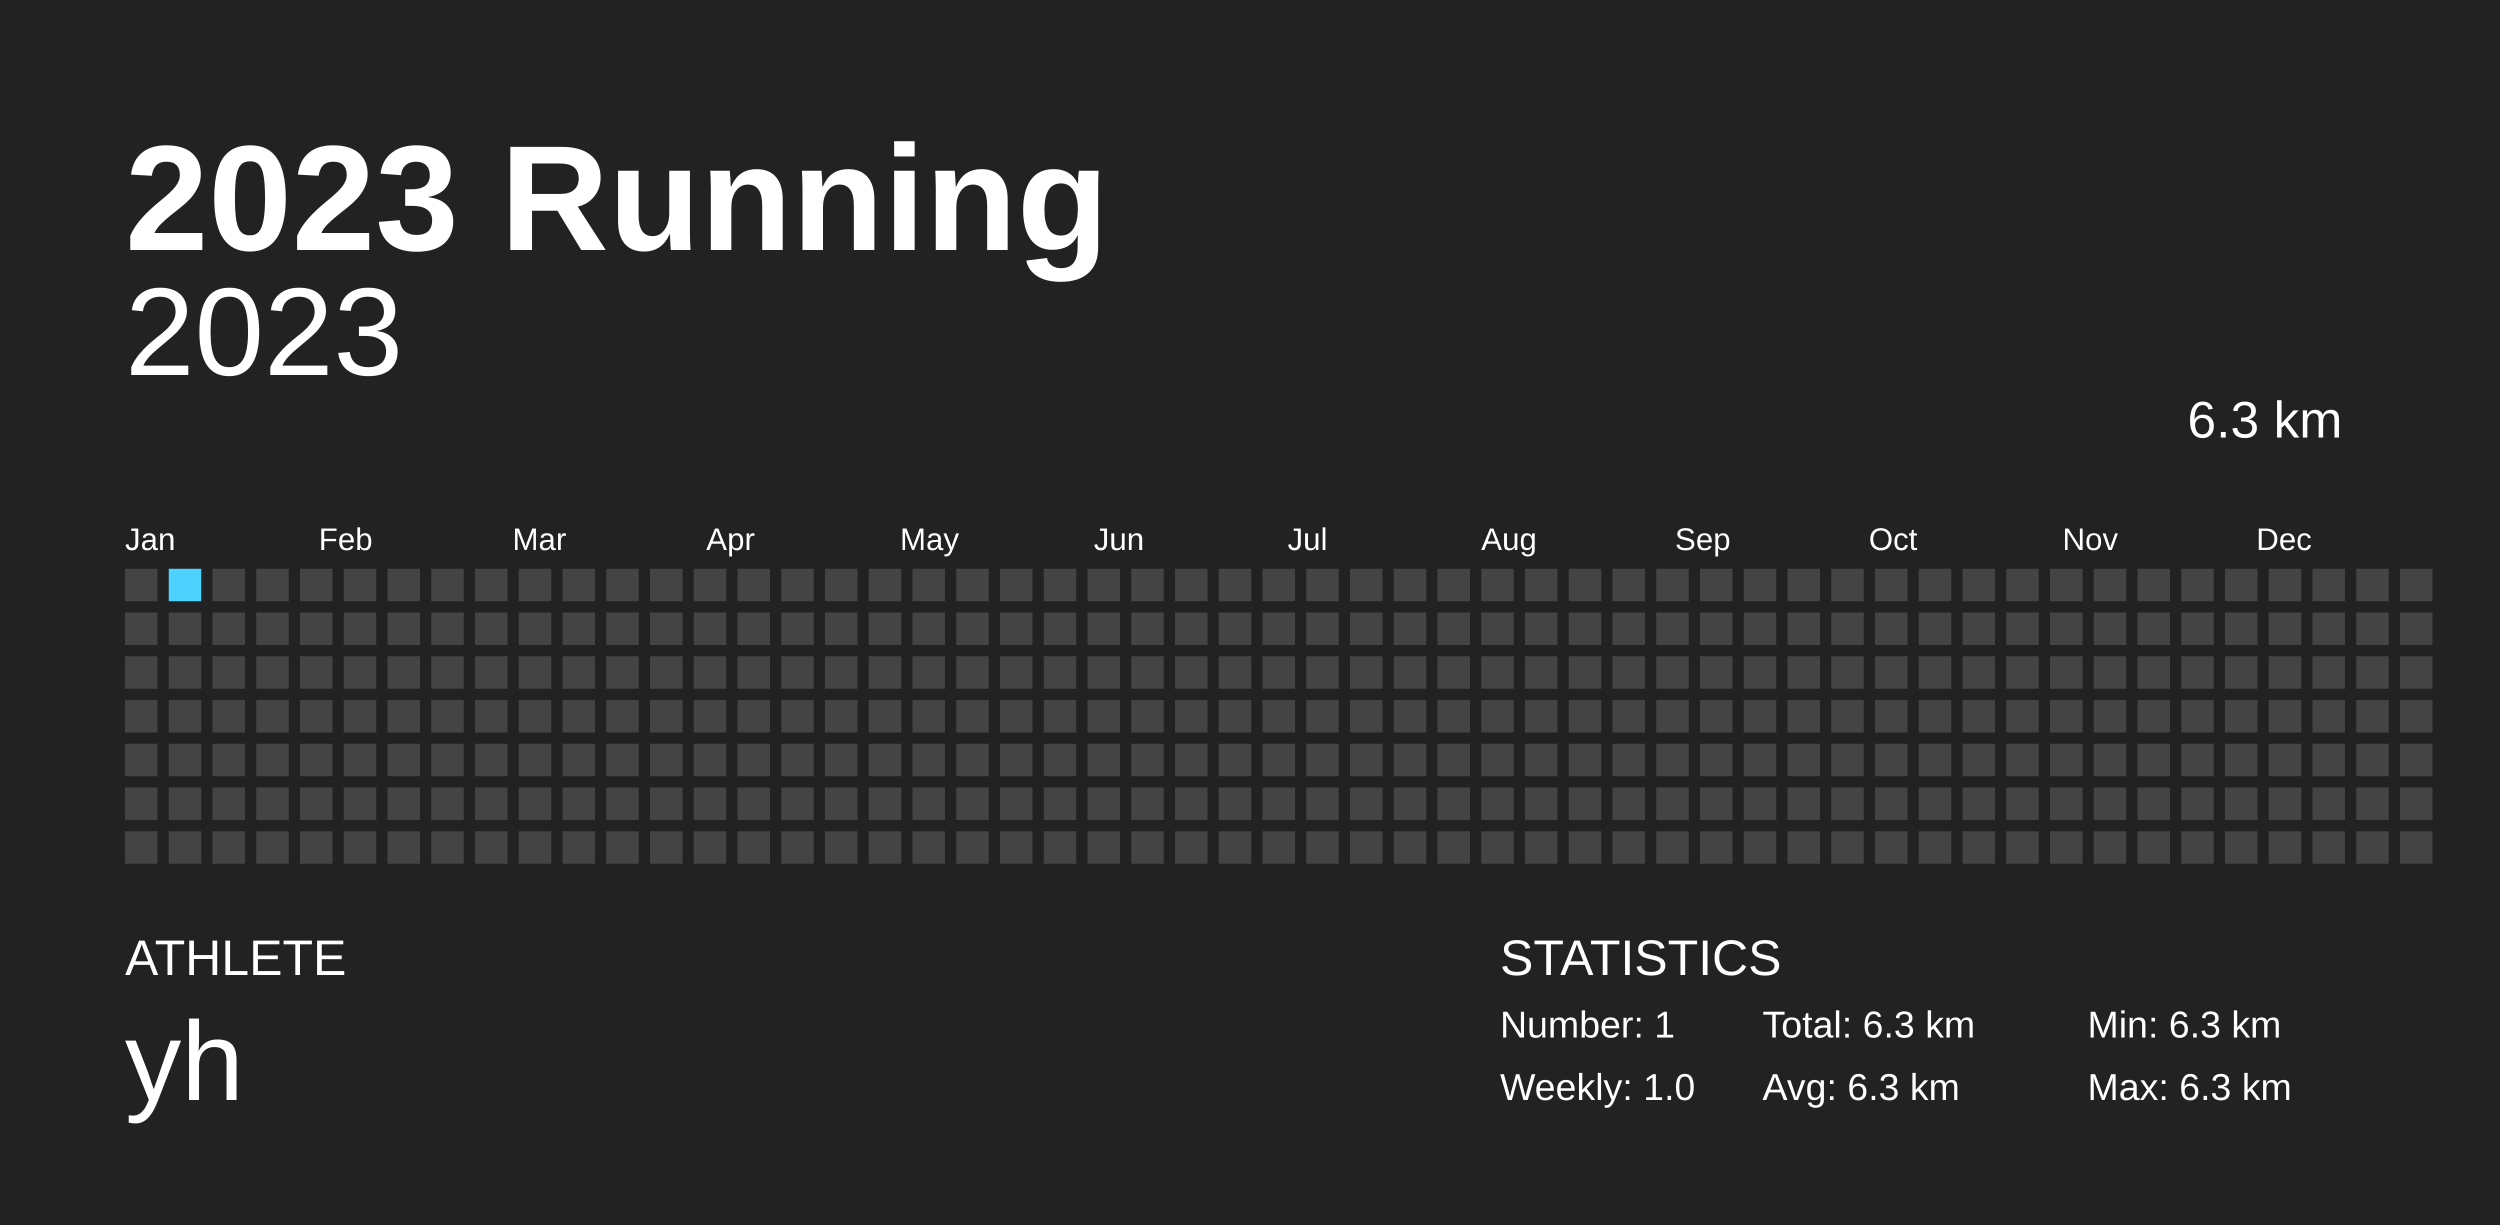
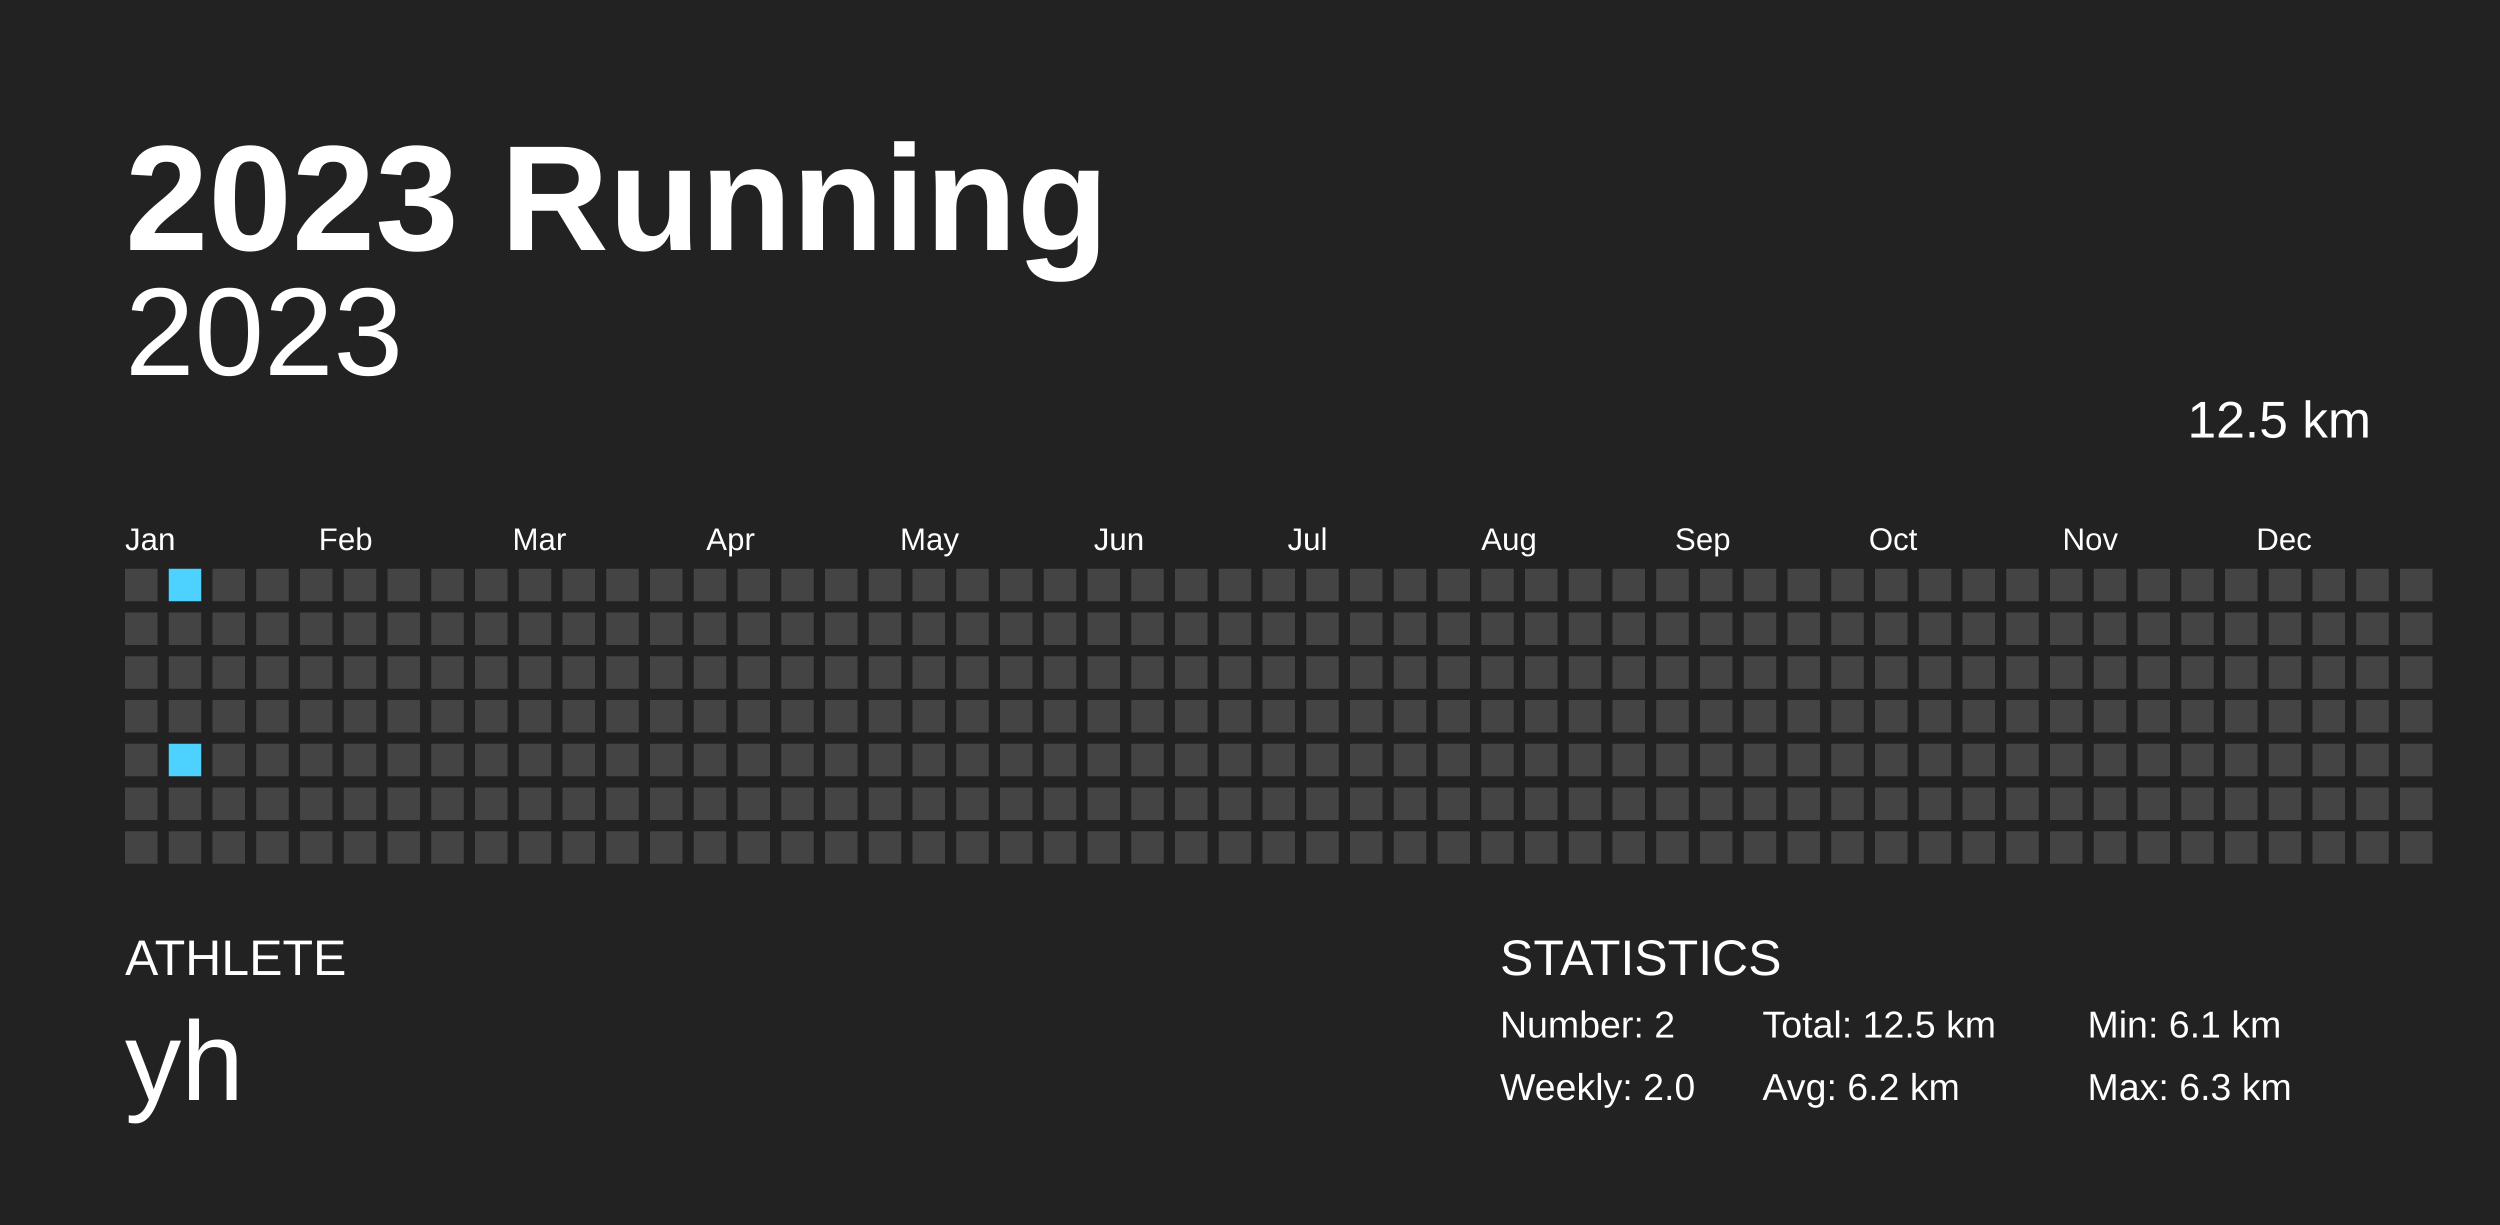
<svg xmlns="http://www.w3.org/2000/svg" baseProfile="full" height="98mm" version="1.1" viewBox="0,0,200,98" width="200mm">
  <defs />
  <rect fill="#222222" height="98" width="200" x="0" y="0" />
  <text fill="#FFFFFF" style="font-size:12px; font-family:Arial; font-weight:bold;" x="10" y="20">2023 Running</text>
  <text fill="#FFFFFF" style="font-size:4px; font-family:Arial" x="10" y="78">ATHLETE</text>
  <text fill="#FFFFFF" style="font-size:9px; font-family:Arial" x="10" y="88">yh</text>
  <text fill="#FFFFFF" style="font-size:4px; font-family:Arial" x="120" y="78">STATISTICS</text>
-   <text fill="#FFFFFF" style="font-size:3px; font-family:Arial" x="120" y="83">Number: 1</text>
-   <text fill="#FFFFFF" style="font-size:3px; font-family:Arial" x="120" y="88">Weekly: 1.0</text>
-   <text fill="#FFFFFF" style="font-size:3px; font-family:Arial" x="141" y="83">Total: 6.3 km</text>
-   <text fill="#FFFFFF" style="font-size:3px; font-family:Arial" x="141" y="88">Avg: 6.3 km</text>
-   <text fill="#FFFFFF" style="font-size:3px; font-family:Arial" x="167" y="83">Min: 6.3 km</text>
+   <text fill="#FFFFFF" style="font-size:3px; font-family:Arial" x="120" y="83">Number: 2</text>
+   <text fill="#FFFFFF" style="font-size:3px; font-family:Arial" x="120" y="88">Weekly: 2.0</text>
+   <text fill="#FFFFFF" style="font-size:3px; font-family:Arial" x="141" y="83">Total: 12.5 km</text>
+   <text fill="#FFFFFF" style="font-size:3px; font-family:Arial" x="141" y="88">Avg: 6.2 km</text>
+   <text fill="#FFFFFF" style="font-size:3px; font-family:Arial" x="167" y="83">Min: 6.1 km</text>
  <text fill="#FFFFFF" style="font-size:3px; font-family:Arial" x="167" y="88">Max: 6.3 km</text>
  <text alignment-baseline="hanging" fill="#FFFFFF" style="font-size:10.0px; font-family:Arial;" x="10" y="30">2023</text>
-   <text alignment-baseline="hanging" fill="#FFFFFF" style="font-size:4.125px; font-family:Arial;" x="175" y="35">6.3 km</text>
+   <text alignment-baseline="hanging" fill="#FFFFFF" style="font-size:4.125px; font-family:Arial;" x="175" y="35">12.5 km</text>
  <text fill="#FFFFFF" style="font-size:2.5px; font-family:Arial" x="10.0" y="44">Jan</text>
  <text fill="#FFFFFF" style="font-size:2.5px; font-family:Arial" x="25.5" y="44">Feb</text>
  <text fill="#FFFFFF" style="font-size:2.5px; font-family:Arial" x="41.0" y="44">Mar</text>
  <text fill="#FFFFFF" style="font-size:2.5px; font-family:Arial" x="56.5" y="44">Apr</text>
  <text fill="#FFFFFF" style="font-size:2.5px; font-family:Arial" x="72.0" y="44">May</text>
  <text fill="#FFFFFF" style="font-size:2.5px; font-family:Arial" x="87.5" y="44">Jun</text>
  <text fill="#FFFFFF" style="font-size:2.5px; font-family:Arial" x="103.0" y="44">Jul</text>
  <text fill="#FFFFFF" style="font-size:2.5px; font-family:Arial" x="118.5" y="44">Aug</text>
  <text fill="#FFFFFF" style="font-size:2.5px; font-family:Arial" x="134.0" y="44">Sep</text>
  <text fill="#FFFFFF" style="font-size:2.5px; font-family:Arial" x="149.5" y="44">Oct</text>
  <text fill="#FFFFFF" style="font-size:2.5px; font-family:Arial" x="165.0" y="44">Nov</text>
  <text fill="#FFFFFF" style="font-size:2.5px; font-family:Arial" x="180.5" y="44">Dec</text>
  <rect fill="#444444" height="2.6" width="2.6" x="10.0" y="45.5" />
  <rect fill="#444444" height="2.6" width="2.6" x="10.0" y="49.0" />
  <rect fill="#444444" height="2.6" width="2.6" x="10.0" y="52.5" />
  <rect fill="#444444" height="2.6" width="2.6" x="10.0" y="56.0" />
  <rect fill="#444444" height="2.6" width="2.6" x="10.0" y="59.5" />
  <rect fill="#444444" height="2.6" width="2.6" x="10.0" y="63.0" />
  <rect fill="#444444" height="2.6" width="2.6" x="10.0" y="66.5" />
-   <rect fill="#4DD2FF" height="2.6" width="2.6" x="13.5" y="45.5" />
+   <rect fill="#4dd2ff" height="2.6" width="2.6" x="13.5" y="45.5" />
  <rect fill="#444444" height="2.6" width="2.6" x="13.5" y="49.0" />
  <rect fill="#444444" height="2.6" width="2.6" x="13.5" y="52.5" />
  <rect fill="#444444" height="2.6" width="2.6" x="13.5" y="56.0" />
-   <rect fill="#444444" height="2.6" width="2.6" x="13.5" y="59.5" />
+   <rect fill="#4dd2ff" height="2.6" width="2.6" x="13.5" y="59.5" />
  <rect fill="#444444" height="2.6" width="2.6" x="13.5" y="63.0" />
  <rect fill="#444444" height="2.6" width="2.6" x="13.5" y="66.5" />
  <rect fill="#444444" height="2.6" width="2.6" x="17.0" y="45.5" />
  <rect fill="#444444" height="2.6" width="2.6" x="17.0" y="49.0" />
  <rect fill="#444444" height="2.6" width="2.6" x="17.0" y="52.5" />
  <rect fill="#444444" height="2.6" width="2.6" x="17.0" y="56.0" />
  <rect fill="#444444" height="2.6" width="2.6" x="17.0" y="59.5" />
  <rect fill="#444444" height="2.6" width="2.6" x="17.0" y="63.0" />
  <rect fill="#444444" height="2.6" width="2.6" x="17.0" y="66.5" />
  <rect fill="#444444" height="2.6" width="2.6" x="20.5" y="45.5" />
  <rect fill="#444444" height="2.6" width="2.6" x="20.5" y="49.0" />
  <rect fill="#444444" height="2.6" width="2.6" x="20.5" y="52.5" />
  <rect fill="#444444" height="2.6" width="2.6" x="20.5" y="56.0" />
  <rect fill="#444444" height="2.6" width="2.6" x="20.5" y="59.5" />
  <rect fill="#444444" height="2.6" width="2.6" x="20.5" y="63.0" />
  <rect fill="#444444" height="2.6" width="2.6" x="20.5" y="66.5" />
  <rect fill="#444444" height="2.6" width="2.6" x="24.0" y="45.5" />
  <rect fill="#444444" height="2.6" width="2.6" x="24.0" y="49.0" />
  <rect fill="#444444" height="2.6" width="2.6" x="24.0" y="52.5" />
  <rect fill="#444444" height="2.6" width="2.6" x="24.0" y="56.0" />
  <rect fill="#444444" height="2.6" width="2.6" x="24.0" y="59.5" />
  <rect fill="#444444" height="2.6" width="2.6" x="24.0" y="63.0" />
  <rect fill="#444444" height="2.6" width="2.6" x="24.0" y="66.5" />
  <rect fill="#444444" height="2.6" width="2.6" x="27.5" y="45.5" />
  <rect fill="#444444" height="2.6" width="2.6" x="27.5" y="49.0" />
  <rect fill="#444444" height="2.6" width="2.6" x="27.5" y="52.5" />
  <rect fill="#444444" height="2.6" width="2.6" x="27.5" y="56.0" />
  <rect fill="#444444" height="2.6" width="2.6" x="27.5" y="59.5" />
  <rect fill="#444444" height="2.6" width="2.6" x="27.5" y="63.0" />
  <rect fill="#444444" height="2.6" width="2.6" x="27.5" y="66.5" />
  <rect fill="#444444" height="2.6" width="2.6" x="31.0" y="45.5" />
  <rect fill="#444444" height="2.6" width="2.6" x="31.0" y="49.0" />
  <rect fill="#444444" height="2.6" width="2.6" x="31.0" y="52.5" />
  <rect fill="#444444" height="2.6" width="2.6" x="31.0" y="56.0" />
  <rect fill="#444444" height="2.6" width="2.6" x="31.0" y="59.5" />
  <rect fill="#444444" height="2.6" width="2.6" x="31.0" y="63.0" />
  <rect fill="#444444" height="2.6" width="2.6" x="31.0" y="66.5" />
  <rect fill="#444444" height="2.6" width="2.6" x="34.5" y="45.5" />
  <rect fill="#444444" height="2.6" width="2.6" x="34.5" y="49.0" />
  <rect fill="#444444" height="2.6" width="2.6" x="34.5" y="52.5" />
  <rect fill="#444444" height="2.6" width="2.6" x="34.5" y="56.0" />
  <rect fill="#444444" height="2.6" width="2.6" x="34.5" y="59.5" />
  <rect fill="#444444" height="2.6" width="2.6" x="34.5" y="63.0" />
  <rect fill="#444444" height="2.6" width="2.6" x="34.5" y="66.5" />
  <rect fill="#444444" height="2.6" width="2.6" x="38.0" y="45.5" />
  <rect fill="#444444" height="2.6" width="2.6" x="38.0" y="49.0" />
  <rect fill="#444444" height="2.6" width="2.6" x="38.0" y="52.5" />
  <rect fill="#444444" height="2.6" width="2.6" x="38.0" y="56.0" />
  <rect fill="#444444" height="2.6" width="2.6" x="38.0" y="59.5" />
  <rect fill="#444444" height="2.6" width="2.6" x="38.0" y="63.0" />
  <rect fill="#444444" height="2.6" width="2.6" x="38.0" y="66.5" />
  <rect fill="#444444" height="2.6" width="2.6" x="41.5" y="45.5" />
  <rect fill="#444444" height="2.6" width="2.6" x="41.5" y="49.0" />
  <rect fill="#444444" height="2.6" width="2.6" x="41.5" y="52.5" />
  <rect fill="#444444" height="2.6" width="2.6" x="41.5" y="56.0" />
  <rect fill="#444444" height="2.6" width="2.6" x="41.5" y="59.5" />
  <rect fill="#444444" height="2.6" width="2.6" x="41.5" y="63.0" />
  <rect fill="#444444" height="2.6" width="2.6" x="41.5" y="66.5" />
  <rect fill="#444444" height="2.6" width="2.6" x="45.0" y="45.5" />
  <rect fill="#444444" height="2.6" width="2.6" x="45.0" y="49.0" />
  <rect fill="#444444" height="2.6" width="2.6" x="45.0" y="52.5" />
  <rect fill="#444444" height="2.6" width="2.6" x="45.0" y="56.0" />
  <rect fill="#444444" height="2.6" width="2.6" x="45.0" y="59.5" />
  <rect fill="#444444" height="2.6" width="2.6" x="45.0" y="63.0" />
  <rect fill="#444444" height="2.6" width="2.6" x="45.0" y="66.5" />
  <rect fill="#444444" height="2.6" width="2.6" x="48.5" y="45.5" />
  <rect fill="#444444" height="2.6" width="2.6" x="48.5" y="49.0" />
  <rect fill="#444444" height="2.6" width="2.6" x="48.5" y="52.5" />
  <rect fill="#444444" height="2.6" width="2.6" x="48.5" y="56.0" />
  <rect fill="#444444" height="2.6" width="2.6" x="48.5" y="59.5" />
  <rect fill="#444444" height="2.6" width="2.6" x="48.5" y="63.0" />
  <rect fill="#444444" height="2.6" width="2.6" x="48.5" y="66.5" />
  <rect fill="#444444" height="2.6" width="2.6" x="52.0" y="45.5" />
  <rect fill="#444444" height="2.6" width="2.6" x="52.0" y="49.0" />
  <rect fill="#444444" height="2.6" width="2.6" x="52.0" y="52.5" />
  <rect fill="#444444" height="2.6" width="2.6" x="52.0" y="56.0" />
  <rect fill="#444444" height="2.6" width="2.6" x="52.0" y="59.5" />
  <rect fill="#444444" height="2.6" width="2.6" x="52.0" y="63.0" />
  <rect fill="#444444" height="2.6" width="2.6" x="52.0" y="66.5" />
  <rect fill="#444444" height="2.6" width="2.6" x="55.5" y="45.5" />
  <rect fill="#444444" height="2.6" width="2.6" x="55.5" y="49.0" />
  <rect fill="#444444" height="2.6" width="2.6" x="55.5" y="52.5" />
  <rect fill="#444444" height="2.6" width="2.6" x="55.5" y="56.0" />
  <rect fill="#444444" height="2.6" width="2.6" x="55.5" y="59.5" />
  <rect fill="#444444" height="2.6" width="2.6" x="55.5" y="63.0" />
  <rect fill="#444444" height="2.6" width="2.6" x="55.5" y="66.5" />
  <rect fill="#444444" height="2.6" width="2.6" x="59.0" y="45.5" />
  <rect fill="#444444" height="2.6" width="2.6" x="59.0" y="49.0" />
  <rect fill="#444444" height="2.6" width="2.6" x="59.0" y="52.5" />
  <rect fill="#444444" height="2.6" width="2.6" x="59.0" y="56.0" />
  <rect fill="#444444" height="2.6" width="2.6" x="59.0" y="59.5" />
  <rect fill="#444444" height="2.6" width="2.6" x="59.0" y="63.0" />
  <rect fill="#444444" height="2.6" width="2.6" x="59.0" y="66.5" />
  <rect fill="#444444" height="2.6" width="2.6" x="62.5" y="45.5" />
  <rect fill="#444444" height="2.6" width="2.6" x="62.5" y="49.0" />
  <rect fill="#444444" height="2.6" width="2.6" x="62.5" y="52.5" />
  <rect fill="#444444" height="2.6" width="2.6" x="62.5" y="56.0" />
  <rect fill="#444444" height="2.6" width="2.6" x="62.5" y="59.5" />
  <rect fill="#444444" height="2.6" width="2.6" x="62.5" y="63.0" />
  <rect fill="#444444" height="2.6" width="2.6" x="62.5" y="66.5" />
  <rect fill="#444444" height="2.6" width="2.6" x="66.0" y="45.5" />
  <rect fill="#444444" height="2.6" width="2.6" x="66.0" y="49.0" />
  <rect fill="#444444" height="2.6" width="2.6" x="66.0" y="52.5" />
  <rect fill="#444444" height="2.6" width="2.6" x="66.0" y="56.0" />
  <rect fill="#444444" height="2.6" width="2.6" x="66.0" y="59.5" />
  <rect fill="#444444" height="2.6" width="2.6" x="66.0" y="63.0" />
  <rect fill="#444444" height="2.6" width="2.6" x="66.0" y="66.5" />
  <rect fill="#444444" height="2.6" width="2.6" x="69.5" y="45.5" />
  <rect fill="#444444" height="2.6" width="2.6" x="69.5" y="49.0" />
  <rect fill="#444444" height="2.6" width="2.6" x="69.5" y="52.5" />
  <rect fill="#444444" height="2.6" width="2.6" x="69.5" y="56.0" />
  <rect fill="#444444" height="2.6" width="2.6" x="69.5" y="59.5" />
  <rect fill="#444444" height="2.6" width="2.6" x="69.5" y="63.0" />
  <rect fill="#444444" height="2.6" width="2.6" x="69.5" y="66.5" />
  <rect fill="#444444" height="2.6" width="2.6" x="73.0" y="45.5" />
  <rect fill="#444444" height="2.6" width="2.6" x="73.0" y="49.0" />
  <rect fill="#444444" height="2.6" width="2.6" x="73.0" y="52.5" />
  <rect fill="#444444" height="2.6" width="2.6" x="73.0" y="56.0" />
  <rect fill="#444444" height="2.6" width="2.6" x="73.0" y="59.5" />
  <rect fill="#444444" height="2.6" width="2.6" x="73.0" y="63.0" />
  <rect fill="#444444" height="2.6" width="2.6" x="73.0" y="66.5" />
  <rect fill="#444444" height="2.6" width="2.6" x="76.5" y="45.5" />
  <rect fill="#444444" height="2.6" width="2.6" x="76.5" y="49.0" />
  <rect fill="#444444" height="2.6" width="2.6" x="76.5" y="52.5" />
  <rect fill="#444444" height="2.6" width="2.6" x="76.5" y="56.0" />
  <rect fill="#444444" height="2.6" width="2.6" x="76.5" y="59.5" />
  <rect fill="#444444" height="2.6" width="2.6" x="76.5" y="63.0" />
  <rect fill="#444444" height="2.6" width="2.6" x="76.5" y="66.5" />
  <rect fill="#444444" height="2.6" width="2.6" x="80.0" y="45.5" />
  <rect fill="#444444" height="2.6" width="2.6" x="80.0" y="49.0" />
  <rect fill="#444444" height="2.6" width="2.6" x="80.0" y="52.5" />
  <rect fill="#444444" height="2.6" width="2.6" x="80.0" y="56.0" />
  <rect fill="#444444" height="2.6" width="2.6" x="80.0" y="59.5" />
  <rect fill="#444444" height="2.6" width="2.6" x="80.0" y="63.0" />
  <rect fill="#444444" height="2.6" width="2.6" x="80.0" y="66.5" />
  <rect fill="#444444" height="2.6" width="2.6" x="83.5" y="45.5" />
  <rect fill="#444444" height="2.6" width="2.6" x="83.5" y="49.0" />
  <rect fill="#444444" height="2.6" width="2.6" x="83.5" y="52.5" />
  <rect fill="#444444" height="2.6" width="2.6" x="83.5" y="56.0" />
  <rect fill="#444444" height="2.6" width="2.6" x="83.5" y="59.5" />
  <rect fill="#444444" height="2.6" width="2.6" x="83.5" y="63.0" />
  <rect fill="#444444" height="2.6" width="2.6" x="83.5" y="66.5" />
  <rect fill="#444444" height="2.6" width="2.6" x="87.0" y="45.5" />
  <rect fill="#444444" height="2.6" width="2.6" x="87.0" y="49.0" />
  <rect fill="#444444" height="2.6" width="2.6" x="87.0" y="52.5" />
  <rect fill="#444444" height="2.6" width="2.6" x="87.0" y="56.0" />
  <rect fill="#444444" height="2.6" width="2.6" x="87.0" y="59.5" />
  <rect fill="#444444" height="2.6" width="2.6" x="87.0" y="63.0" />
  <rect fill="#444444" height="2.6" width="2.6" x="87.0" y="66.5" />
  <rect fill="#444444" height="2.6" width="2.6" x="90.5" y="45.5" />
  <rect fill="#444444" height="2.6" width="2.6" x="90.5" y="49.0" />
  <rect fill="#444444" height="2.6" width="2.6" x="90.5" y="52.5" />
  <rect fill="#444444" height="2.6" width="2.6" x="90.5" y="56.0" />
  <rect fill="#444444" height="2.6" width="2.6" x="90.5" y="59.5" />
  <rect fill="#444444" height="2.6" width="2.6" x="90.5" y="63.0" />
  <rect fill="#444444" height="2.6" width="2.6" x="90.5" y="66.5" />
  <rect fill="#444444" height="2.6" width="2.6" x="94.0" y="45.5" />
  <rect fill="#444444" height="2.6" width="2.6" x="94.0" y="49.0" />
  <rect fill="#444444" height="2.6" width="2.6" x="94.0" y="52.5" />
  <rect fill="#444444" height="2.6" width="2.6" x="94.0" y="56.0" />
  <rect fill="#444444" height="2.6" width="2.6" x="94.0" y="59.5" />
  <rect fill="#444444" height="2.6" width="2.6" x="94.0" y="63.0" />
  <rect fill="#444444" height="2.6" width="2.6" x="94.0" y="66.5" />
  <rect fill="#444444" height="2.6" width="2.6" x="97.5" y="45.5" />
  <rect fill="#444444" height="2.6" width="2.6" x="97.5" y="49.0" />
  <rect fill="#444444" height="2.6" width="2.6" x="97.5" y="52.5" />
  <rect fill="#444444" height="2.6" width="2.6" x="97.5" y="56.0" />
  <rect fill="#444444" height="2.6" width="2.6" x="97.5" y="59.5" />
  <rect fill="#444444" height="2.6" width="2.6" x="97.5" y="63.0" />
  <rect fill="#444444" height="2.6" width="2.6" x="97.5" y="66.5" />
  <rect fill="#444444" height="2.6" width="2.6" x="101.0" y="45.5" />
  <rect fill="#444444" height="2.6" width="2.6" x="101.0" y="49.0" />
  <rect fill="#444444" height="2.6" width="2.6" x="101.0" y="52.5" />
  <rect fill="#444444" height="2.6" width="2.6" x="101.0" y="56.0" />
  <rect fill="#444444" height="2.6" width="2.6" x="101.0" y="59.5" />
  <rect fill="#444444" height="2.6" width="2.6" x="101.0" y="63.0" />
  <rect fill="#444444" height="2.6" width="2.6" x="101.0" y="66.5" />
  <rect fill="#444444" height="2.6" width="2.6" x="104.5" y="45.5" />
  <rect fill="#444444" height="2.6" width="2.6" x="104.5" y="49.0" />
  <rect fill="#444444" height="2.6" width="2.6" x="104.5" y="52.5" />
  <rect fill="#444444" height="2.6" width="2.6" x="104.5" y="56.0" />
  <rect fill="#444444" height="2.6" width="2.6" x="104.5" y="59.5" />
  <rect fill="#444444" height="2.6" width="2.6" x="104.5" y="63.0" />
  <rect fill="#444444" height="2.6" width="2.6" x="104.5" y="66.5" />
  <rect fill="#444444" height="2.6" width="2.6" x="108.0" y="45.5" />
  <rect fill="#444444" height="2.6" width="2.6" x="108.0" y="49.0" />
  <rect fill="#444444" height="2.6" width="2.6" x="108.0" y="52.5" />
  <rect fill="#444444" height="2.6" width="2.6" x="108.0" y="56.0" />
  <rect fill="#444444" height="2.6" width="2.6" x="108.0" y="59.5" />
  <rect fill="#444444" height="2.6" width="2.6" x="108.0" y="63.0" />
  <rect fill="#444444" height="2.6" width="2.6" x="108.0" y="66.5" />
  <rect fill="#444444" height="2.6" width="2.6" x="111.5" y="45.5" />
  <rect fill="#444444" height="2.6" width="2.6" x="111.5" y="49.0" />
  <rect fill="#444444" height="2.6" width="2.6" x="111.5" y="52.5" />
  <rect fill="#444444" height="2.6" width="2.6" x="111.5" y="56.0" />
  <rect fill="#444444" height="2.6" width="2.6" x="111.5" y="59.5" />
  <rect fill="#444444" height="2.6" width="2.6" x="111.5" y="63.0" />
  <rect fill="#444444" height="2.6" width="2.6" x="111.5" y="66.5" />
  <rect fill="#444444" height="2.6" width="2.6" x="115.0" y="45.5" />
  <rect fill="#444444" height="2.6" width="2.6" x="115.0" y="49.0" />
  <rect fill="#444444" height="2.6" width="2.6" x="115.0" y="52.5" />
  <rect fill="#444444" height="2.6" width="2.6" x="115.0" y="56.0" />
  <rect fill="#444444" height="2.6" width="2.6" x="115.0" y="59.5" />
  <rect fill="#444444" height="2.6" width="2.6" x="115.0" y="63.0" />
  <rect fill="#444444" height="2.6" width="2.6" x="115.0" y="66.5" />
  <rect fill="#444444" height="2.6" width="2.6" x="118.5" y="45.5" />
  <rect fill="#444444" height="2.6" width="2.6" x="118.5" y="49.0" />
  <rect fill="#444444" height="2.6" width="2.6" x="118.5" y="52.5" />
  <rect fill="#444444" height="2.6" width="2.6" x="118.5" y="56.0" />
  <rect fill="#444444" height="2.6" width="2.6" x="118.5" y="59.5" />
  <rect fill="#444444" height="2.6" width="2.6" x="118.5" y="63.0" />
  <rect fill="#444444" height="2.6" width="2.6" x="118.5" y="66.5" />
  <rect fill="#444444" height="2.6" width="2.6" x="122.0" y="45.5" />
  <rect fill="#444444" height="2.6" width="2.6" x="122.0" y="49.0" />
  <rect fill="#444444" height="2.6" width="2.6" x="122.0" y="52.5" />
  <rect fill="#444444" height="2.6" width="2.6" x="122.0" y="56.0" />
  <rect fill="#444444" height="2.6" width="2.6" x="122.0" y="59.5" />
  <rect fill="#444444" height="2.6" width="2.6" x="122.0" y="63.0" />
  <rect fill="#444444" height="2.6" width="2.6" x="122.0" y="66.5" />
  <rect fill="#444444" height="2.6" width="2.6" x="125.5" y="45.5" />
  <rect fill="#444444" height="2.6" width="2.6" x="125.5" y="49.0" />
  <rect fill="#444444" height="2.6" width="2.6" x="125.5" y="52.5" />
  <rect fill="#444444" height="2.6" width="2.6" x="125.5" y="56.0" />
  <rect fill="#444444" height="2.6" width="2.6" x="125.5" y="59.5" />
  <rect fill="#444444" height="2.6" width="2.6" x="125.5" y="63.0" />
  <rect fill="#444444" height="2.6" width="2.6" x="125.5" y="66.5" />
  <rect fill="#444444" height="2.6" width="2.6" x="129.0" y="45.5" />
  <rect fill="#444444" height="2.6" width="2.6" x="129.0" y="49.0" />
  <rect fill="#444444" height="2.6" width="2.6" x="129.0" y="52.5" />
  <rect fill="#444444" height="2.6" width="2.6" x="129.0" y="56.0" />
  <rect fill="#444444" height="2.6" width="2.6" x="129.0" y="59.5" />
  <rect fill="#444444" height="2.6" width="2.6" x="129.0" y="63.0" />
  <rect fill="#444444" height="2.6" width="2.6" x="129.0" y="66.5" />
  <rect fill="#444444" height="2.6" width="2.6" x="132.5" y="45.5" />
  <rect fill="#444444" height="2.6" width="2.6" x="132.5" y="49.0" />
  <rect fill="#444444" height="2.6" width="2.6" x="132.5" y="52.5" />
  <rect fill="#444444" height="2.6" width="2.6" x="132.5" y="56.0" />
  <rect fill="#444444" height="2.6" width="2.6" x="132.5" y="59.5" />
  <rect fill="#444444" height="2.6" width="2.6" x="132.5" y="63.0" />
  <rect fill="#444444" height="2.6" width="2.6" x="132.5" y="66.5" />
  <rect fill="#444444" height="2.6" width="2.6" x="136.0" y="45.5" />
  <rect fill="#444444" height="2.6" width="2.6" x="136.0" y="49.0" />
  <rect fill="#444444" height="2.6" width="2.6" x="136.0" y="52.5" />
  <rect fill="#444444" height="2.6" width="2.6" x="136.0" y="56.0" />
  <rect fill="#444444" height="2.6" width="2.6" x="136.0" y="59.5" />
  <rect fill="#444444" height="2.6" width="2.6" x="136.0" y="63.0" />
  <rect fill="#444444" height="2.6" width="2.6" x="136.0" y="66.5" />
  <rect fill="#444444" height="2.6" width="2.6" x="139.5" y="45.5" />
  <rect fill="#444444" height="2.6" width="2.6" x="139.5" y="49.0" />
  <rect fill="#444444" height="2.6" width="2.6" x="139.5" y="52.5" />
  <rect fill="#444444" height="2.6" width="2.6" x="139.5" y="56.0" />
  <rect fill="#444444" height="2.6" width="2.6" x="139.5" y="59.5" />
  <rect fill="#444444" height="2.6" width="2.6" x="139.5" y="63.0" />
  <rect fill="#444444" height="2.6" width="2.6" x="139.5" y="66.5" />
  <rect fill="#444444" height="2.6" width="2.6" x="143.0" y="45.5" />
  <rect fill="#444444" height="2.6" width="2.6" x="143.0" y="49.0" />
  <rect fill="#444444" height="2.6" width="2.6" x="143.0" y="52.5" />
  <rect fill="#444444" height="2.6" width="2.6" x="143.0" y="56.0" />
  <rect fill="#444444" height="2.6" width="2.6" x="143.0" y="59.5" />
  <rect fill="#444444" height="2.6" width="2.6" x="143.0" y="63.0" />
  <rect fill="#444444" height="2.6" width="2.6" x="143.0" y="66.5" />
  <rect fill="#444444" height="2.6" width="2.6" x="146.5" y="45.5" />
  <rect fill="#444444" height="2.6" width="2.6" x="146.5" y="49.0" />
  <rect fill="#444444" height="2.6" width="2.6" x="146.5" y="52.5" />
  <rect fill="#444444" height="2.6" width="2.6" x="146.5" y="56.0" />
  <rect fill="#444444" height="2.6" width="2.6" x="146.5" y="59.5" />
  <rect fill="#444444" height="2.6" width="2.6" x="146.5" y="63.0" />
  <rect fill="#444444" height="2.6" width="2.6" x="146.5" y="66.5" />
  <rect fill="#444444" height="2.6" width="2.6" x="150.0" y="45.5" />
  <rect fill="#444444" height="2.6" width="2.6" x="150.0" y="49.0" />
  <rect fill="#444444" height="2.6" width="2.6" x="150.0" y="52.5" />
  <rect fill="#444444" height="2.6" width="2.6" x="150.0" y="56.0" />
  <rect fill="#444444" height="2.6" width="2.6" x="150.0" y="59.5" />
  <rect fill="#444444" height="2.6" width="2.6" x="150.0" y="63.0" />
  <rect fill="#444444" height="2.6" width="2.6" x="150.0" y="66.5" />
  <rect fill="#444444" height="2.6" width="2.6" x="153.5" y="45.5" />
  <rect fill="#444444" height="2.6" width="2.6" x="153.5" y="49.0" />
  <rect fill="#444444" height="2.6" width="2.6" x="153.5" y="52.5" />
  <rect fill="#444444" height="2.6" width="2.6" x="153.5" y="56.0" />
  <rect fill="#444444" height="2.6" width="2.6" x="153.5" y="59.5" />
  <rect fill="#444444" height="2.6" width="2.6" x="153.5" y="63.0" />
  <rect fill="#444444" height="2.6" width="2.6" x="153.5" y="66.5" />
  <rect fill="#444444" height="2.6" width="2.6" x="157.0" y="45.5" />
  <rect fill="#444444" height="2.6" width="2.6" x="157.0" y="49.0" />
  <rect fill="#444444" height="2.6" width="2.6" x="157.0" y="52.5" />
  <rect fill="#444444" height="2.6" width="2.6" x="157.0" y="56.0" />
  <rect fill="#444444" height="2.6" width="2.6" x="157.0" y="59.5" />
  <rect fill="#444444" height="2.6" width="2.6" x="157.0" y="63.0" />
  <rect fill="#444444" height="2.6" width="2.6" x="157.0" y="66.5" />
  <rect fill="#444444" height="2.6" width="2.6" x="160.5" y="45.5" />
  <rect fill="#444444" height="2.6" width="2.6" x="160.5" y="49.0" />
  <rect fill="#444444" height="2.6" width="2.6" x="160.5" y="52.5" />
  <rect fill="#444444" height="2.6" width="2.6" x="160.5" y="56.0" />
  <rect fill="#444444" height="2.6" width="2.6" x="160.5" y="59.5" />
  <rect fill="#444444" height="2.6" width="2.6" x="160.5" y="63.0" />
  <rect fill="#444444" height="2.6" width="2.6" x="160.5" y="66.5" />
  <rect fill="#444444" height="2.6" width="2.6" x="164.0" y="45.5" />
  <rect fill="#444444" height="2.6" width="2.6" x="164.0" y="49.0" />
  <rect fill="#444444" height="2.6" width="2.6" x="164.0" y="52.5" />
  <rect fill="#444444" height="2.6" width="2.6" x="164.0" y="56.0" />
  <rect fill="#444444" height="2.6" width="2.6" x="164.0" y="59.5" />
  <rect fill="#444444" height="2.6" width="2.6" x="164.0" y="63.0" />
  <rect fill="#444444" height="2.6" width="2.6" x="164.0" y="66.5" />
  <rect fill="#444444" height="2.6" width="2.6" x="167.5" y="45.5" />
  <rect fill="#444444" height="2.6" width="2.6" x="167.5" y="49.0" />
  <rect fill="#444444" height="2.6" width="2.6" x="167.5" y="52.5" />
  <rect fill="#444444" height="2.6" width="2.6" x="167.5" y="56.0" />
  <rect fill="#444444" height="2.6" width="2.6" x="167.5" y="59.5" />
  <rect fill="#444444" height="2.6" width="2.6" x="167.5" y="63.0" />
  <rect fill="#444444" height="2.6" width="2.6" x="167.5" y="66.5" />
  <rect fill="#444444" height="2.6" width="2.6" x="171.0" y="45.5" />
  <rect fill="#444444" height="2.6" width="2.6" x="171.0" y="49.0" />
  <rect fill="#444444" height="2.6" width="2.6" x="171.0" y="52.5" />
  <rect fill="#444444" height="2.6" width="2.6" x="171.0" y="56.0" />
  <rect fill="#444444" height="2.6" width="2.6" x="171.0" y="59.5" />
  <rect fill="#444444" height="2.6" width="2.6" x="171.0" y="63.0" />
  <rect fill="#444444" height="2.6" width="2.6" x="171.0" y="66.5" />
  <rect fill="#444444" height="2.6" width="2.6" x="174.5" y="45.5" />
  <rect fill="#444444" height="2.6" width="2.6" x="174.5" y="49.0" />
  <rect fill="#444444" height="2.6" width="2.6" x="174.5" y="52.5" />
  <rect fill="#444444" height="2.6" width="2.6" x="174.5" y="56.0" />
  <rect fill="#444444" height="2.6" width="2.6" x="174.5" y="59.5" />
  <rect fill="#444444" height="2.6" width="2.6" x="174.5" y="63.0" />
  <rect fill="#444444" height="2.6" width="2.6" x="174.5" y="66.5" />
  <rect fill="#444444" height="2.6" width="2.6" x="178.0" y="45.5" />
  <rect fill="#444444" height="2.6" width="2.6" x="178.0" y="49.0" />
  <rect fill="#444444" height="2.6" width="2.6" x="178.0" y="52.5" />
  <rect fill="#444444" height="2.6" width="2.6" x="178.0" y="56.0" />
  <rect fill="#444444" height="2.6" width="2.6" x="178.0" y="59.5" />
  <rect fill="#444444" height="2.6" width="2.6" x="178.0" y="63.0" />
  <rect fill="#444444" height="2.6" width="2.6" x="178.0" y="66.5" />
  <rect fill="#444444" height="2.6" width="2.6" x="181.5" y="45.5" />
  <rect fill="#444444" height="2.6" width="2.6" x="181.5" y="49.0" />
  <rect fill="#444444" height="2.6" width="2.6" x="181.5" y="52.5" />
  <rect fill="#444444" height="2.6" width="2.6" x="181.5" y="56.0" />
  <rect fill="#444444" height="2.6" width="2.6" x="181.5" y="59.5" />
  <rect fill="#444444" height="2.6" width="2.6" x="181.5" y="63.0" />
  <rect fill="#444444" height="2.6" width="2.6" x="181.5" y="66.5" />
  <rect fill="#444444" height="2.6" width="2.6" x="185.0" y="45.5" />
  <rect fill="#444444" height="2.6" width="2.6" x="185.0" y="49.0" />
  <rect fill="#444444" height="2.6" width="2.6" x="185.0" y="52.5" />
  <rect fill="#444444" height="2.6" width="2.6" x="185.0" y="56.0" />
  <rect fill="#444444" height="2.6" width="2.6" x="185.0" y="59.5" />
  <rect fill="#444444" height="2.6" width="2.6" x="185.0" y="63.0" />
  <rect fill="#444444" height="2.6" width="2.6" x="185.0" y="66.5" />
  <rect fill="#444444" height="2.6" width="2.6" x="188.5" y="45.5" />
  <rect fill="#444444" height="2.6" width="2.6" x="188.5" y="49.0" />
  <rect fill="#444444" height="2.6" width="2.6" x="188.5" y="52.5" />
  <rect fill="#444444" height="2.6" width="2.6" x="188.5" y="56.0" />
  <rect fill="#444444" height="2.6" width="2.6" x="188.5" y="59.5" />
  <rect fill="#444444" height="2.6" width="2.6" x="188.5" y="63.0" />
  <rect fill="#444444" height="2.6" width="2.6" x="188.5" y="66.5" />
  <rect fill="#444444" height="2.6" width="2.6" x="192.0" y="45.5" />
  <rect fill="#444444" height="2.6" width="2.6" x="192.0" y="49.0" />
  <rect fill="#444444" height="2.6" width="2.6" x="192.0" y="52.5" />
  <rect fill="#444444" height="2.6" width="2.6" x="192.0" y="56.0" />
  <rect fill="#444444" height="2.6" width="2.6" x="192.0" y="59.5" />
  <rect fill="#444444" height="2.6" width="2.6" x="192.0" y="63.0" />
  <rect fill="#444444" height="2.6" width="2.6" x="192.0" y="66.5" />
</svg>
